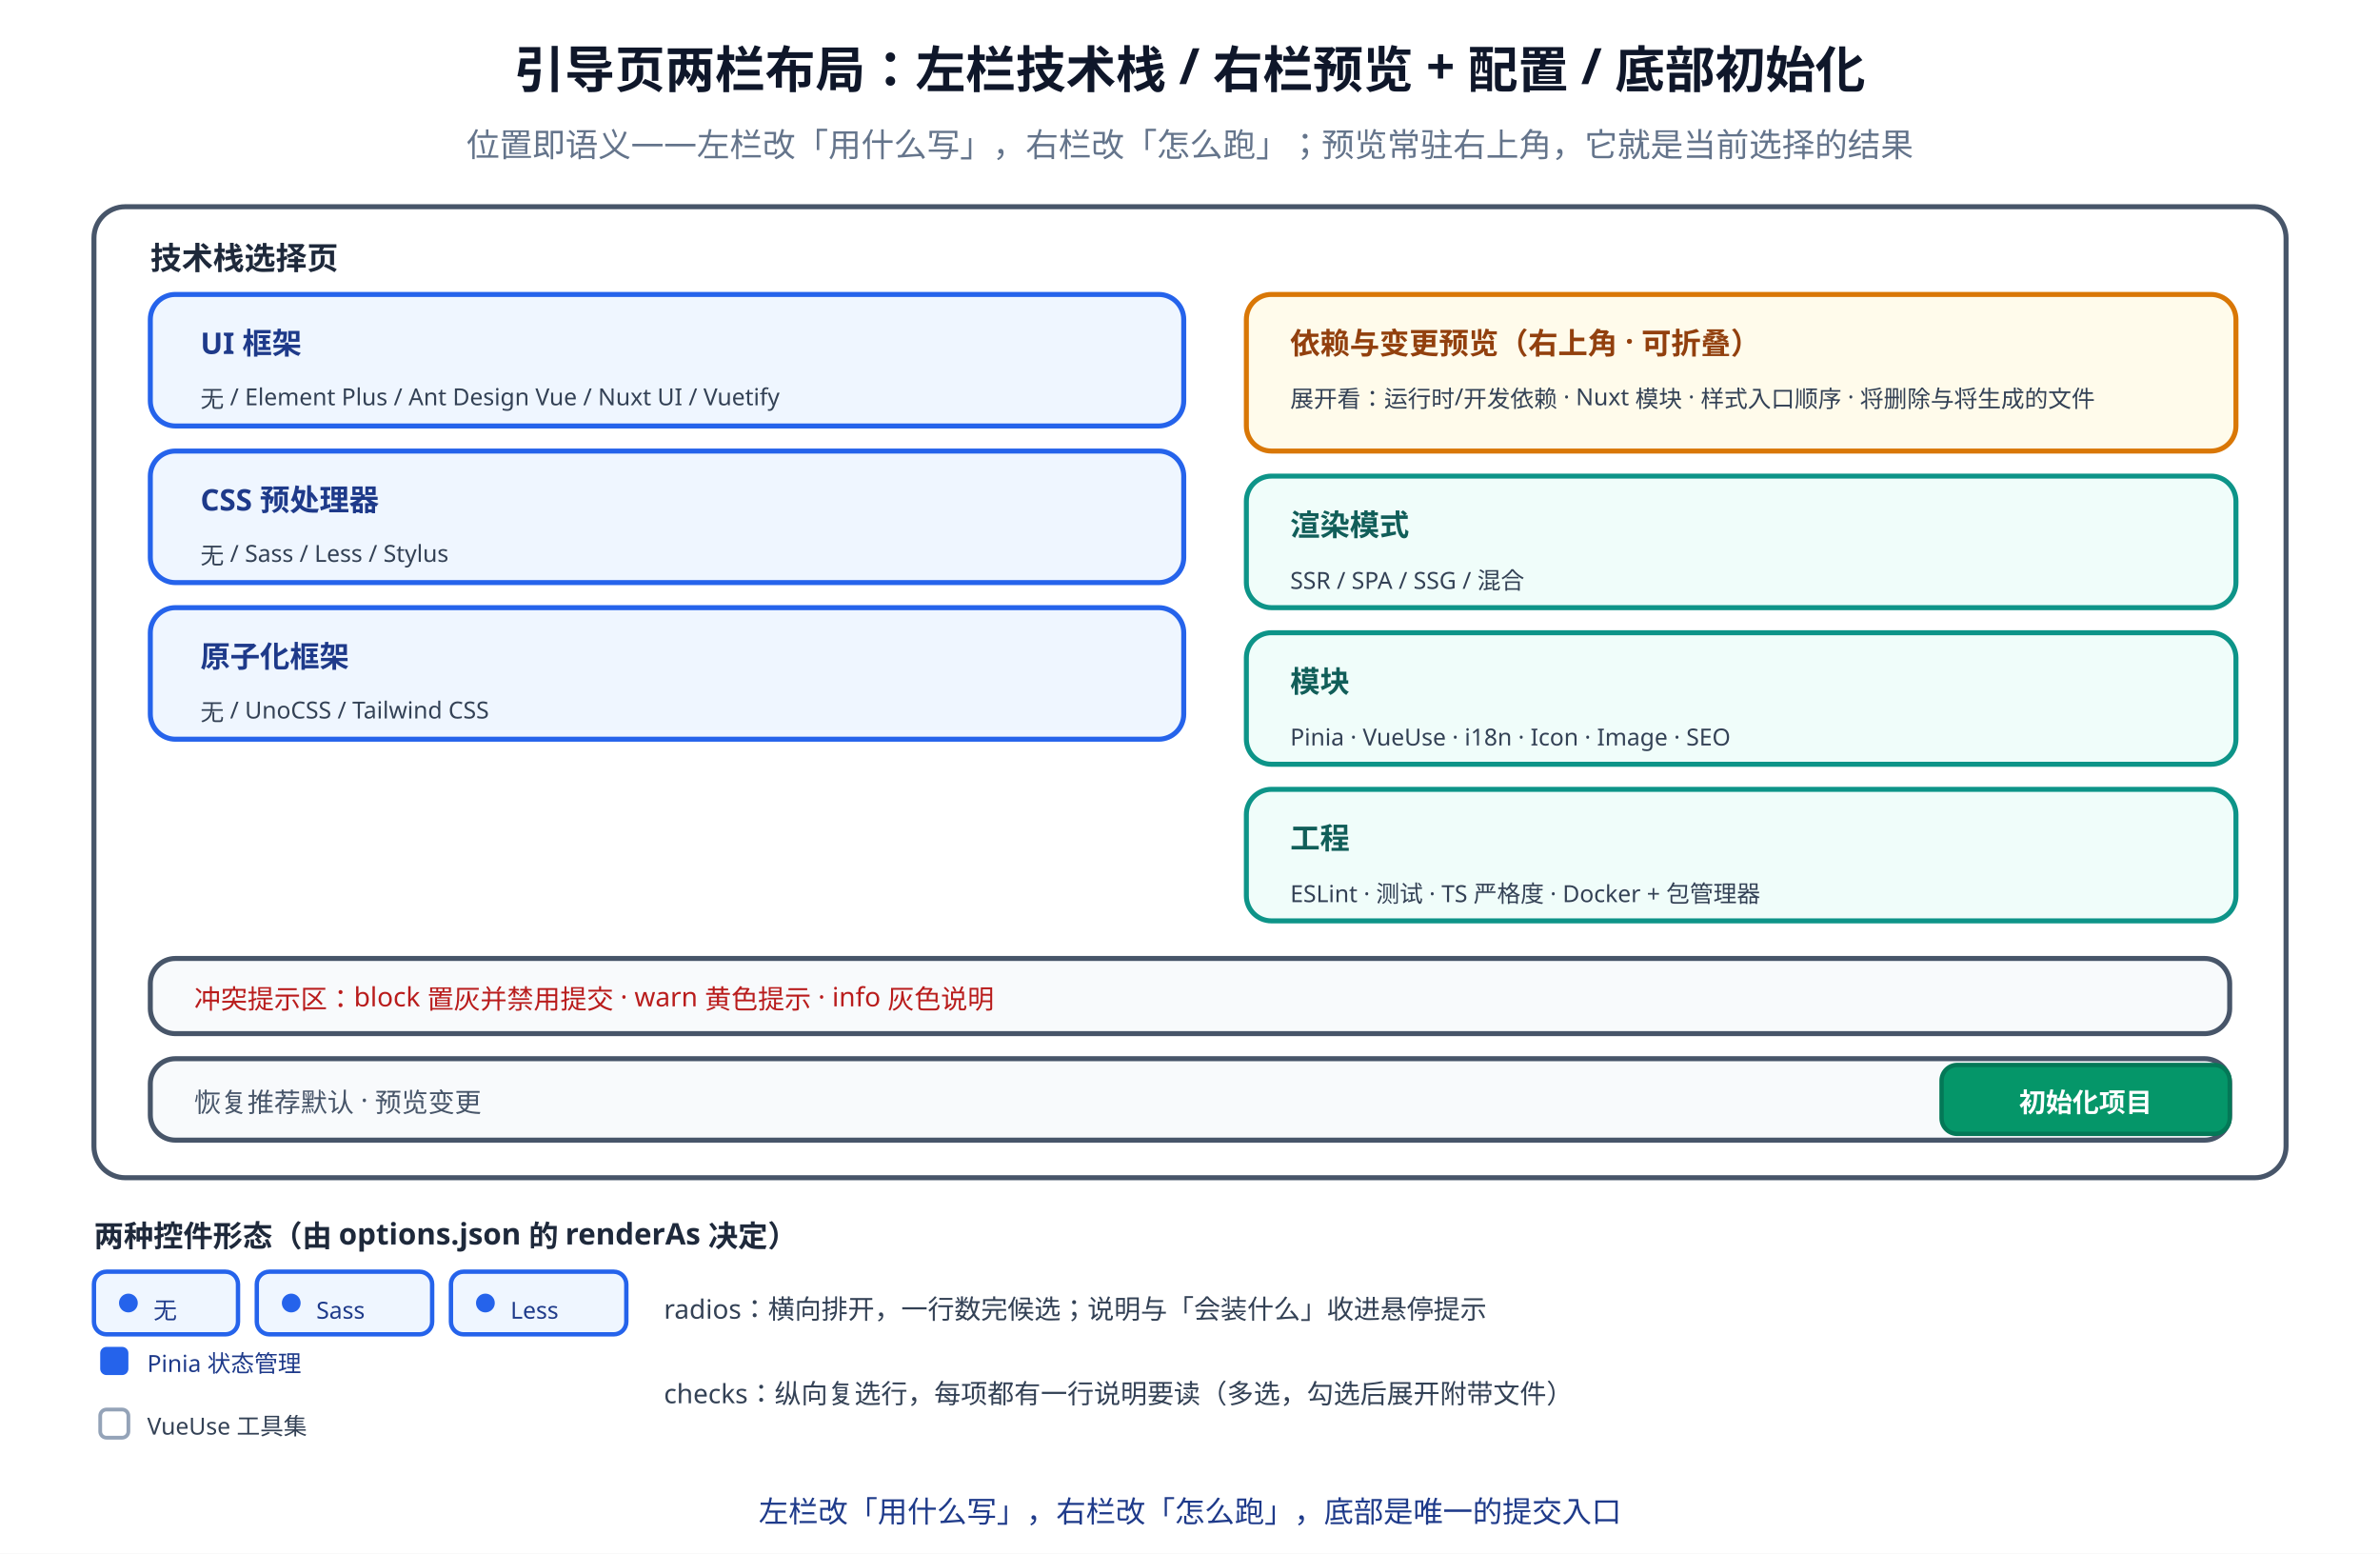
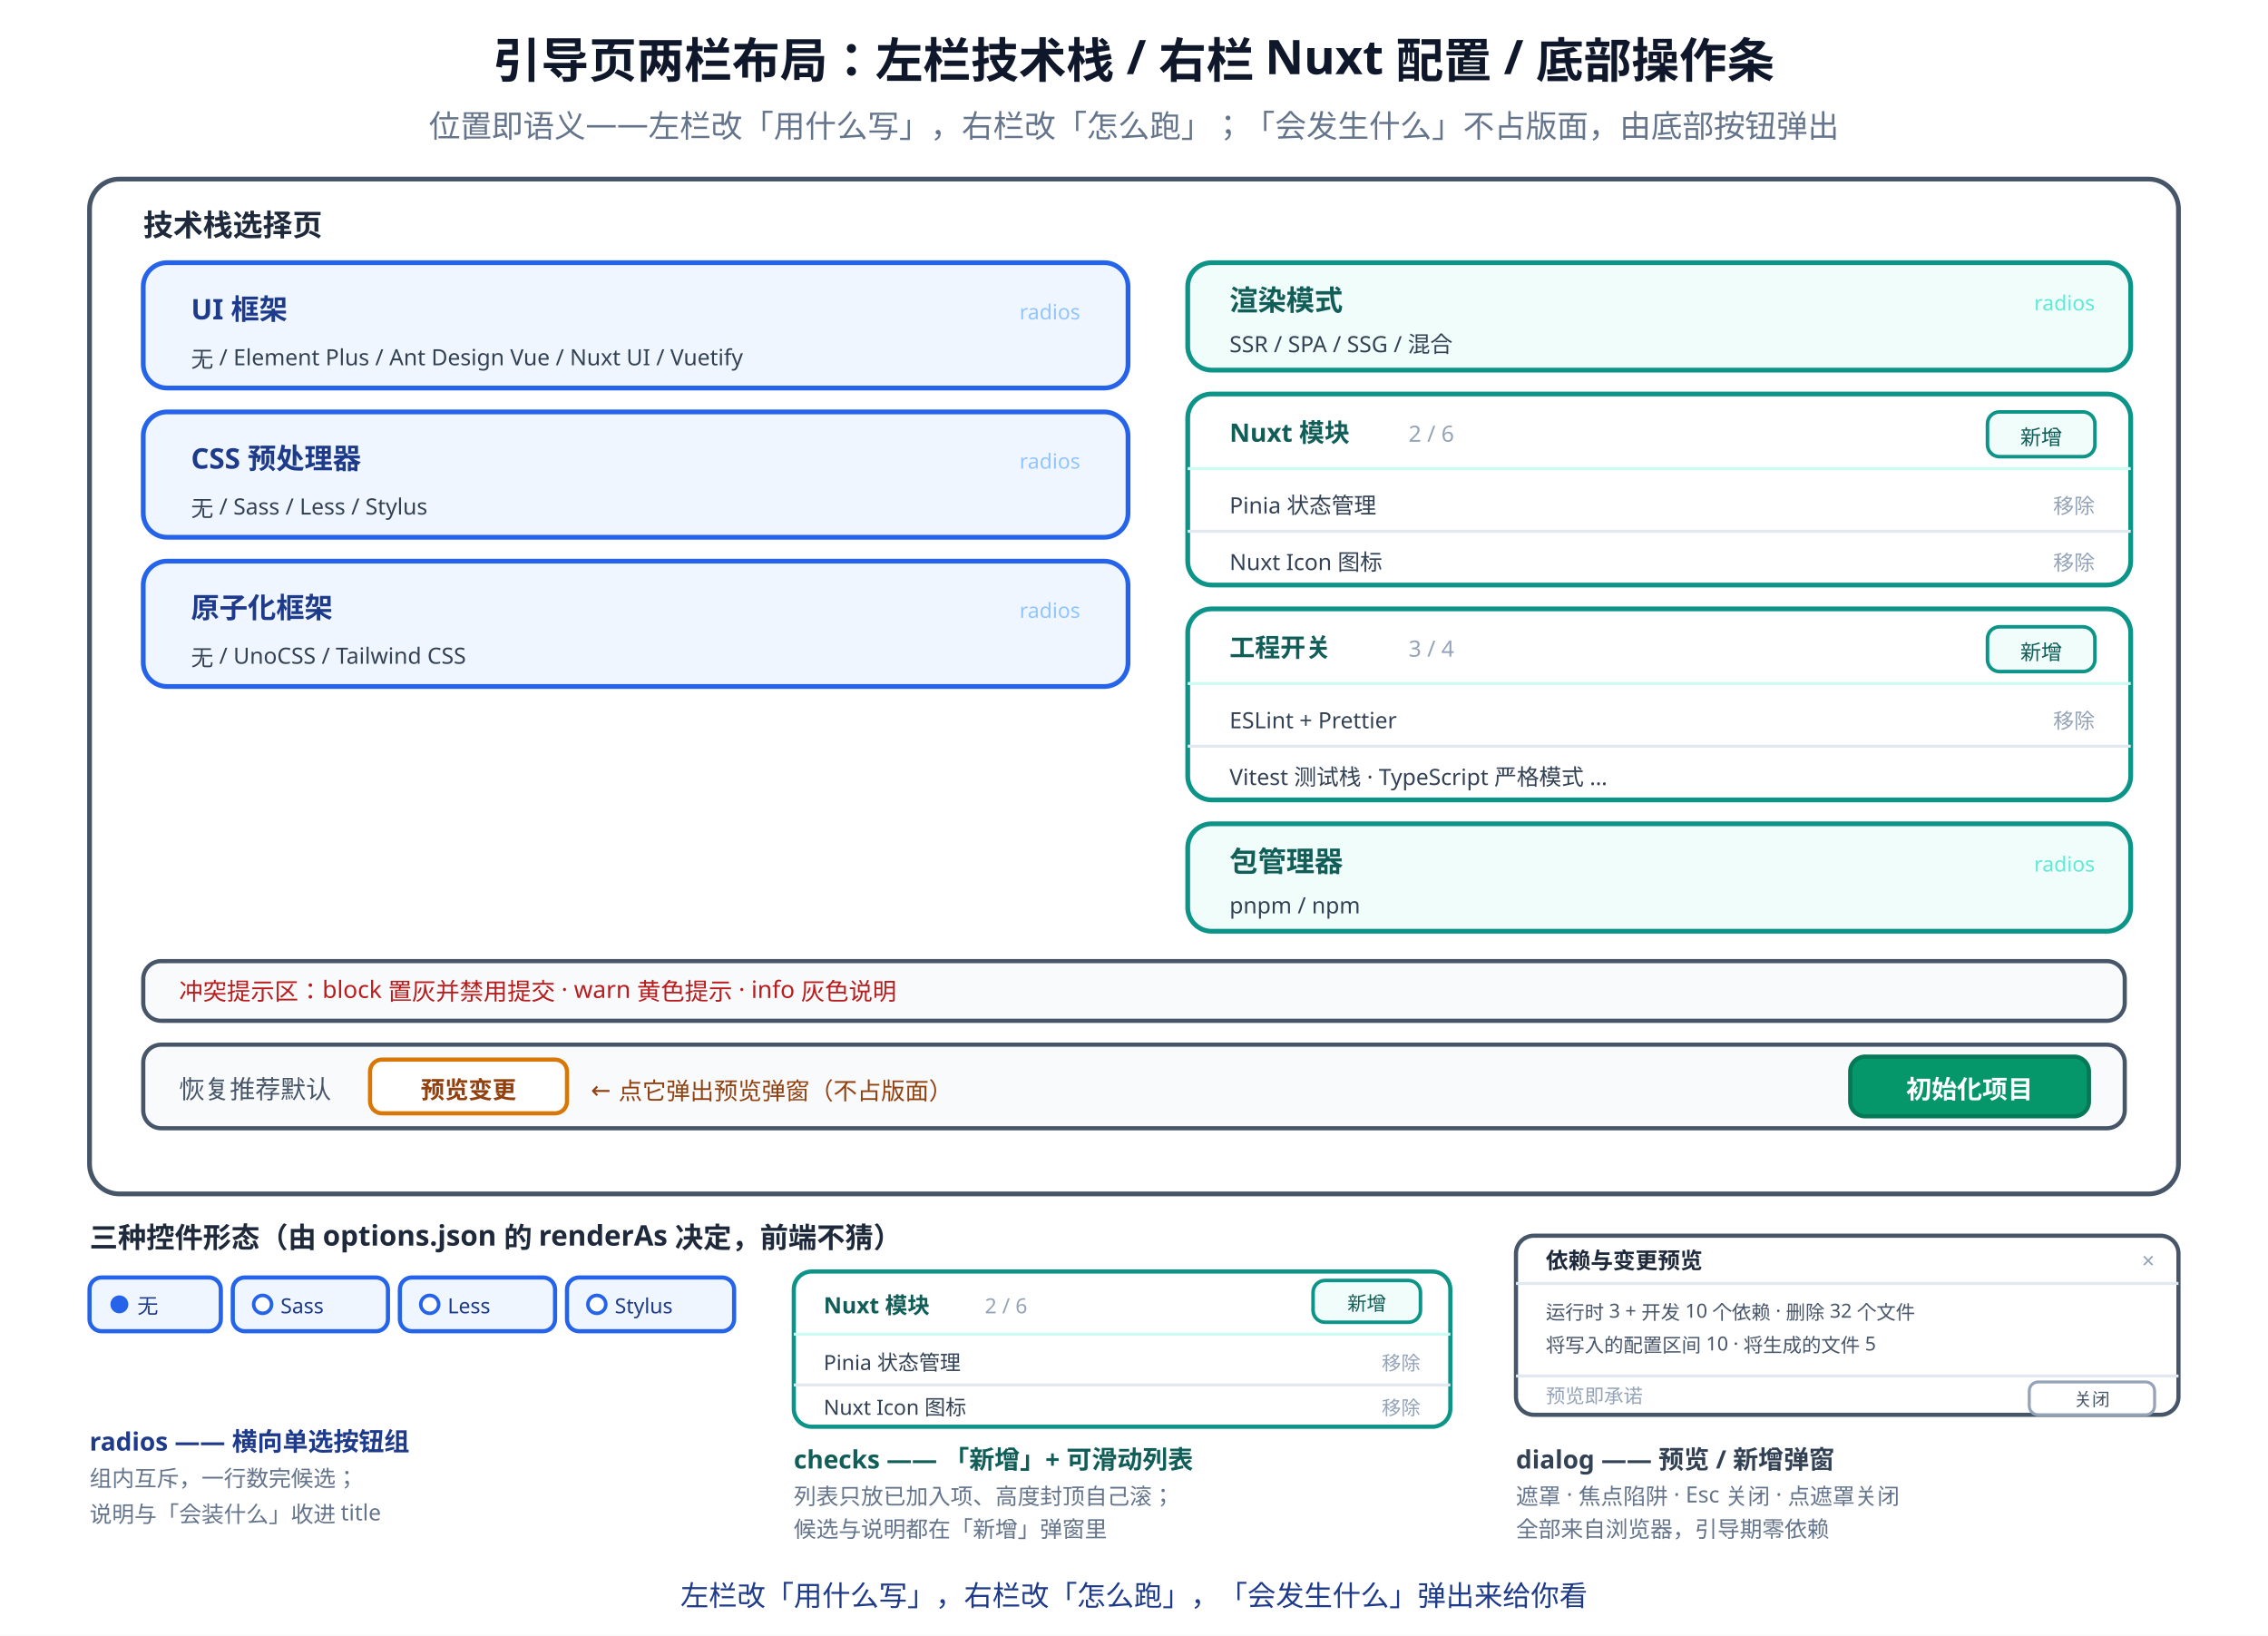
- <svg xmlns="http://www.w3.org/2000/svg" viewBox="0 0 760 496" width="760" height="496" font-family="Microsoft YaHei, PingFang SC, sans-serif">
-   <rect width="760" height="496" fill="#FFFFFF" />
-   <text x="380" y="28" text-anchor="middle" font-size="16" fill="#0F172A" font-weight="bold">引导页两栏布局：左栏技术栈 / 右栏预览 + 配置 / 底部初始化</text>
-   <text x="380" y="50" text-anchor="middle" font-size="10.5" fill="#64748B">位置即语义——左栏改「用什么写」，右栏改「怎么跑」；预览常驻右上角，它就是当前选择的结果</text>
-   <rect x="30" y="66" width="700" height="310" rx="10" fill="#FFFFFF" stroke="#475569" stroke-width="1.6" />
-   <text x="48" y="86" text-anchor="start" font-size="10" fill="#1E293B" font-weight="bold">技术栈选择页</text>
-   <rect x="398" y="94" width="316" height="50" rx="8" fill="#FFFBEB" stroke="#D97706" stroke-width="1.6" />
-   <text x="412" y="113" text-anchor="start" font-size="9.5" fill="#92400E" font-weight="bold">依赖与变更预览（右上角 · 可折叠）</text>
-   <text x="412" y="130" text-anchor="start" font-size="7.5" fill="#334155">展开看：运行时/开发依赖 · Nuxt 模块 · 样式入口顺序 · 将删除与将生成的文件</text>
-   <rect x="48" y="94" width="330" height="42" rx="8" fill="#EFF6FF" stroke="#2563EB" stroke-width="1.6" />
-   <text x="64" y="113" text-anchor="start" font-size="9.5" fill="#1E3A8A" font-weight="bold">UI 框架</text>
-   <text x="64" y="130" text-anchor="start" font-size="7.5" fill="#334155">无 / Element Plus / Ant Design Vue / Nuxt UI / Vuetify</text>
-   <rect x="48" y="144" width="330" height="42" rx="8" fill="#EFF6FF" stroke="#2563EB" stroke-width="1.6" />
-   <text x="64" y="163" text-anchor="start" font-size="9.5" fill="#1E3A8A" font-weight="bold">CSS 预处理器</text>
-   <text x="64" y="180" text-anchor="start" font-size="7.5" fill="#334155">无 / Sass / Less / Stylus</text>
-   <rect x="48" y="194" width="330" height="42" rx="8" fill="#EFF6FF" stroke="#2563EB" stroke-width="1.6" />
-   <text x="64" y="213" text-anchor="start" font-size="9.5" fill="#1E3A8A" font-weight="bold">原子化框架</text>
-   <text x="64" y="230" text-anchor="start" font-size="7.5" fill="#334155">无 / UnoCSS / Tailwind CSS</text>
-   <rect x="398" y="152" width="316" height="42" rx="8" fill="#F0FDFA" stroke="#0D9488" stroke-width="1.6" />
-   <text x="412" y="171" text-anchor="start" font-size="9.5" fill="#115E59" font-weight="bold">渲染模式</text>
-   <text x="412" y="188" text-anchor="start" font-size="7.5" fill="#334155">SSR / SPA / SSG / 混合</text>
-   <rect x="398" y="202" width="316" height="42" rx="8" fill="#F0FDFA" stroke="#0D9488" stroke-width="1.6" />
-   <text x="412" y="221" text-anchor="start" font-size="9.5" fill="#115E59" font-weight="bold">模块</text>
-   <text x="412" y="238" text-anchor="start" font-size="7.5" fill="#334155">Pinia · VueUse · i18n · Icon · Image · SEO</text>
-   <rect x="398" y="252" width="316" height="42" rx="8" fill="#F0FDFA" stroke="#0D9488" stroke-width="1.6" />
-   <text x="412" y="271" text-anchor="start" font-size="9.5" fill="#115E59" font-weight="bold">工程</text>
-   <text x="412" y="288" text-anchor="start" font-size="7.5" fill="#334155">ESLint · 测试 · TS 严格度 · Docker + 包管理器</text>
-   <rect x="48" y="306" width="664" height="24" rx="8" fill="#F8FAFC" stroke="#475569" stroke-width="1.6" />
-   <text x="62" y="322" text-anchor="start" font-size="8.5" fill="#B91C1C">冲突提示区：block 置灰并禁用提交 · warn 黄色提示 · info 灰色说明</text>
-   <rect x="48" y="338" width="664" height="26" rx="8" fill="#F8FAFC" stroke="#475569" stroke-width="1.6" />
-   <text x="62" y="355" text-anchor="start" font-size="8.5" fill="#475569">恢复推荐默认 · 预览变更</text>
-   <rect x="620" y="340" width="92" height="22" rx="5" fill="#059669" stroke="#047857" stroke-width="1.4" />
-   <text x="666" y="355" text-anchor="middle" font-size="8.5" fill="#FFFFFF" font-weight="bold">初始化项目</text>
-   <text x="30" y="398" text-anchor="start" font-size="9.5" fill="#1E293B" font-weight="bold">两种控件形态（由 options.json 的 renderAs 决定）</text>
-   <rect x="30" y="406" width="46" height="20" rx="4" fill="#EFF6FF" stroke="#2563EB" stroke-width="1.4" />
-   <circle cx="41" cy="416" r="3" fill="#2563EB" />
-   <text x="49" y="421" text-anchor="start" font-size="7.5" fill="#1E3A8A">无</text>
-   <rect x="82" y="406" width="56" height="20" rx="4" fill="#EFF6FF" stroke="#2563EB" stroke-width="1.4" />
-   <circle cx="93" cy="416" r="3" fill="#2563EB" />
-   <text x="101" y="421" text-anchor="start" font-size="7.5" fill="#1E3A8A">Sass</text>
-   <rect x="144" y="406" width="56" height="20" rx="4" fill="#EFF6FF" stroke="#2563EB" stroke-width="1.4" />
-   <circle cx="155" cy="416" r="3" fill="#2563EB" />
-   <text x="163" y="421" text-anchor="start" font-size="7.5" fill="#1E3A8A">Less</text>
-   <text x="212" y="421" text-anchor="start" font-size="8.5" fill="#334155">radios：横向排开，一行数完候选；说明与「会装什么」收进悬停提示</text>
-   <rect x="32" y="430" width="9" height="9" rx="2" fill="#2563EB" />
-   <text x="47" y="438" text-anchor="start" font-size="7.5" fill="#1E3A8A">Pinia 状态管理</text>
-   <rect x="32" y="450" width="9" height="9" rx="2" fill="#FFFFFF" stroke="#94A3B8" stroke-width="1.2" />
-   <text x="47" y="458" text-anchor="start" font-size="7.5" fill="#334155">VueUse 工具集</text>
-   <text x="212" y="448" text-anchor="start" font-size="8.5" fill="#334155">checks：纵向复选行，每项都有一行说明要读（多选，勾选后展开附带文件）</text>
-   <text x="380" y="486" text-anchor="middle" font-size="9.5" fill="#1E3A8A">左栏改「用什么写」，右栏改「怎么跑」，底部是唯一的提交入口</text>
+ <svg xmlns="http://www.w3.org/2000/svg" viewBox="0 0 760 548" width="760" height="548" font-family="Microsoft YaHei, PingFang SC, sans-serif">
+   <rect width="760" height="548" fill="#FFFFFF" />
+   <text x="380" y="26" text-anchor="middle" font-size="16" fill="#0F172A" font-weight="bold">引导页两栏布局：左栏技术栈 / 右栏 Nuxt 配置 / 底部操作条</text>
+   <text x="380" y="46" text-anchor="middle" font-size="10.5" fill="#64748B">位置即语义——左栏改「用什么写」，右栏改「怎么跑」；「会发生什么」不占版面，由底部按钮弹出</text>
+   <rect x="30" y="60" width="700" height="340" rx="10" fill="#FFFFFF" stroke="#475569" stroke-width="1.6" />
+   <text x="48" y="79" text-anchor="start" font-size="10" fill="#1E293B" font-weight="bold">技术栈选择页</text>
+   <rect x="48" y="88" width="330" height="42" rx="8" fill="#EFF6FF" stroke="#2563EB" stroke-width="1.6" />
+   <text x="64" y="107" text-anchor="start" font-size="9.5" fill="#1E3A8A" font-weight="bold">UI 框架</text>
+   <text x="362" y="107" text-anchor="end" font-size="7" fill="#93C5FD">radios</text>
+   <text x="64" y="123" text-anchor="start" font-size="7.5" fill="#334155">无 / Element Plus / Ant Design Vue / Nuxt UI / Vuetify</text>
+   <rect x="48" y="138" width="330" height="42" rx="8" fill="#EFF6FF" stroke="#2563EB" stroke-width="1.6" />
+   <text x="64" y="157" text-anchor="start" font-size="9.5" fill="#1E3A8A" font-weight="bold">CSS 预处理器</text>
+   <text x="362" y="157" text-anchor="end" font-size="7" fill="#93C5FD">radios</text>
+   <text x="64" y="173" text-anchor="start" font-size="7.5" fill="#334155">无 / Sass / Less / Stylus</text>
+   <rect x="48" y="188" width="330" height="42" rx="8" fill="#EFF6FF" stroke="#2563EB" stroke-width="1.6" />
+   <text x="64" y="207" text-anchor="start" font-size="9.5" fill="#1E3A8A" font-weight="bold">原子化框架</text>
+   <text x="362" y="207" text-anchor="end" font-size="7" fill="#93C5FD">radios</text>
+   <text x="64" y="223" text-anchor="start" font-size="7.5" fill="#334155">无 / UnoCSS / Tailwind CSS</text>
+   <rect x="398" y="88" width="316" height="36" rx="8" fill="#F0FDFA" stroke="#0D9488" stroke-width="1.6" />
+   <text x="412" y="104" text-anchor="start" font-size="9.5" fill="#115E59" font-weight="bold">渲染模式</text>
+   <text x="702" y="104" text-anchor="end" font-size="7" fill="#5EEAD4">radios</text>
+   <text x="412" y="118" text-anchor="start" font-size="7.5" fill="#334155">SSR / SPA / SSG / 混合</text>
+   <rect x="398" y="132" width="316" height="64" rx="8" fill="#FFFFFF" stroke="#0D9488" stroke-width="1.6" />
+   <text x="412" y="148" text-anchor="start" font-size="8.5" fill="#115E59" font-weight="bold">Nuxt 模块</text>
+   <text x="472" y="148" text-anchor="start" font-size="7.5" fill="#94A3B8">2 / 6</text>
+   <rect x="666" y="138" width="36" height="15" rx="4" fill="#F0FDFA" stroke="#0D9488" stroke-width="1.2" />
+   <text x="684" y="149" text-anchor="middle" font-size="7" fill="#115E59">新增</text>
+   <line x1="398" y1="157" x2="714" y2="157" stroke="#CCFBF1" stroke-width="1" />
+   <text x="412" y="172" text-anchor="start" font-size="7.5" fill="#334155">Pinia 状态管理</text>
+   <text x="702" y="172" text-anchor="end" font-size="7" fill="#94A3B8">移除</text>
+   <line x1="398" y1="178" x2="714" y2="178" stroke="#E2E8F0" stroke-width="1" />
+   <text x="412" y="191" text-anchor="start" font-size="7.5" fill="#334155">Nuxt Icon 图标</text>
+   <text x="702" y="191" text-anchor="end" font-size="7" fill="#94A3B8">移除</text>
+   <rect x="398" y="204" width="316" height="64" rx="8" fill="#FFFFFF" stroke="#0D9488" stroke-width="1.6" />
+   <text x="412" y="220" text-anchor="start" font-size="8.5" fill="#115E59" font-weight="bold">工程开关</text>
+   <text x="472" y="220" text-anchor="start" font-size="7.5" fill="#94A3B8">3 / 4</text>
+   <text x="702" y="220" text-anchor="end" font-size="7" fill="#5EEAD4">checks</text>
+   <rect x="666" y="210" width="36" height="15" rx="4" fill="#F0FDFA" stroke="#0D9488" stroke-width="1.2" />
+   <text x="684" y="221" text-anchor="middle" font-size="7" fill="#115E59">新增</text>
+   <line x1="398" y1="229" x2="714" y2="229" stroke="#CCFBF1" stroke-width="1" />
+   <text x="412" y="244" text-anchor="start" font-size="7.5" fill="#334155">ESLint + Prettier</text>
+   <text x="702" y="244" text-anchor="end" font-size="7" fill="#94A3B8">移除</text>
+   <line x1="398" y1="250" x2="714" y2="250" stroke="#E2E8F0" stroke-width="1" />
+   <text x="412" y="263" text-anchor="start" font-size="7.5" fill="#334155">Vitest 测试栈 · TypeScript 严格模式 …</text>
+   <rect x="398" y="276" width="316" height="36" rx="8" fill="#F0FDFA" stroke="#0D9488" stroke-width="1.6" />
+   <text x="412" y="292" text-anchor="start" font-size="9.5" fill="#115E59" font-weight="bold">包管理器</text>
+   <text x="702" y="292" text-anchor="end" font-size="7" fill="#5EEAD4">radios</text>
+   <text x="412" y="306" text-anchor="start" font-size="7.5" fill="#334155">pnpm / npm</text>
+   <rect x="48" y="322" width="664" height="20" rx="6" fill="#F8FAFC" stroke="#475569" stroke-width="1.4" />
+   <text x="60" y="335" text-anchor="start" font-size="8" fill="#B91C1C">冲突提示区：block 置灰并禁用提交 · warn 黄色提示 · info 灰色说明</text>
+   <rect x="48" y="350" width="664" height="28" rx="6" fill="#F8FAFC" stroke="#475569" stroke-width="1.4" />
+   <text x="60" y="368" text-anchor="start" font-size="8.5" fill="#475569">恢复推荐默认</text>
+   <rect x="124" y="355" width="66" height="18" rx="4" fill="#FFFFFF" stroke="#D97706" stroke-width="1.4" />
+   <text x="157" y="368" text-anchor="middle" font-size="8" fill="#92400E" font-weight="bold">预览变更</text>
+   <text x="198" y="368" text-anchor="start" font-size="8" fill="#92400E">← 点它弹出预览弹窗（不占版面）</text>
+   <rect x="620" y="354" width="80" height="20" rx="5" fill="#059669" stroke="#047857" stroke-width="1.4" />
+   <text x="660" y="368" text-anchor="middle" font-size="8.5" fill="#FFFFFF" font-weight="bold">初始化项目</text>
+   <text x="30" y="418" text-anchor="start" font-size="9.5" fill="#1E293B" font-weight="bold">三种控件形态（由 options.json 的 renderAs 决定，前端不猜）</text>
+   <rect x="30" y="428" width="44" height="18" rx="4" fill="#EFF6FF" stroke="#2563EB" stroke-width="1.4" />
+   <circle cx="40" cy="437" r="3" fill="#2563EB" />
+   <text x="46" y="440" text-anchor="start" font-size="7" fill="#1E3A8A">无</text>
+   <rect x="78" y="428" width="52" height="18" rx="4" fill="#EFF6FF" stroke="#2563EB" stroke-width="1.4" />
+   <circle cx="88" cy="437" r="3" fill="#FFFFFF" stroke="#2563EB" stroke-width="1.2" />
+   <text x="94" y="440" text-anchor="start" font-size="7" fill="#1E3A8A">Sass</text>
+   <rect x="134" y="428" width="52" height="18" rx="4" fill="#EFF6FF" stroke="#2563EB" stroke-width="1.4" />
+   <circle cx="144" cy="437" r="3" fill="#FFFFFF" stroke="#2563EB" stroke-width="1.2" />
+   <text x="150" y="440" text-anchor="start" font-size="7" fill="#1E3A8A">Less</text>
+   <rect x="190" y="428" width="56" height="18" rx="4" fill="#EFF6FF" stroke="#2563EB" stroke-width="1.4" />
+   <circle cx="200" cy="437" r="3" fill="#FFFFFF" stroke="#2563EB" stroke-width="1.2" />
+   <text x="206" y="440" text-anchor="start" font-size="7" fill="#1E3A8A">Stylus</text>
+   <text x="30" y="486" text-anchor="start" font-size="8.5" fill="#1E3A8A" font-weight="bold">radios —— 横向单选按钮组</text>
+   <text x="30" y="498" text-anchor="start" font-size="7.5" fill="#64748B">组内互斥，一行数完候选；</text>
+   <text x="30" y="510" text-anchor="start" font-size="7.5" fill="#64748B">说明与「会装什么」收进 title</text>
+   <rect x="266" y="426" width="220" height="52" rx="6" fill="#FFFFFF" stroke="#0D9488" stroke-width="1.4" />
+   <text x="276" y="440" text-anchor="start" font-size="7.5" fill="#115E59" font-weight="bold">Nuxt 模块</text>
+   <text x="330" y="440" text-anchor="start" font-size="7" fill="#94A3B8">2 / 6</text>
+   <rect x="440" y="429" width="36" height="14" rx="4" fill="#F0FDFA" stroke="#0D9488" stroke-width="1.2" />
+   <text x="458" y="439" text-anchor="middle" font-size="6.5" fill="#115E59">新增</text>
+   <line x1="266" y1="447" x2="486" y2="447" stroke="#CCFBF1" stroke-width="1" />
+   <text x="276" y="459" text-anchor="start" font-size="7" fill="#334155">Pinia 状态管理</text>
+   <text x="476" y="459" text-anchor="end" font-size="6.5" fill="#94A3B8">移除</text>
+   <line x1="266" y1="464" x2="486" y2="464" stroke="#E2E8F0" stroke-width="1" />
+   <text x="276" y="474" text-anchor="start" font-size="7" fill="#334155">Nuxt Icon 图标</text>
+   <text x="476" y="474" text-anchor="end" font-size="6.5" fill="#94A3B8">移除</text>
+   <text x="266" y="492" text-anchor="start" font-size="8.5" fill="#115E59" font-weight="bold">checks —— 「新增」+ 可滑动列表</text>
+   <text x="266" y="504" text-anchor="start" font-size="7.5" fill="#64748B">列表只放已加入项、高度封顶自己滚；</text>
+   <text x="266" y="515" text-anchor="start" font-size="7.5" fill="#64748B">候选与说明都在「新增」弹窗里</text>
+   <rect x="508" y="414" width="222" height="60" rx="6" fill="#FFFFFF" stroke="#475569" stroke-width="1.4" />
+   <line x1="508" y1="430" x2="730" y2="430" stroke="#E2E8F0" stroke-width="1" />
+   <text x="518" y="425" text-anchor="start" font-size="7.5" fill="#1E293B" font-weight="bold">依赖与变更预览</text>
+   <text x="722" y="425" text-anchor="end" font-size="7.5" fill="#94A3B8">×</text>
+   <text x="518" y="442" text-anchor="start" font-size="6.5" fill="#475569">运行时 3 + 开发 10 个依赖 · 删除 32 个文件</text>
+   <text x="518" y="453" text-anchor="start" font-size="6.5" fill="#475569">将写入的配置区间 10 · 将生成的文件 5</text>
+   <line x1="508" y1="461" x2="730" y2="461" stroke="#E2E8F0" stroke-width="1" />
+   <text x="518" y="470" text-anchor="start" font-size="6.5" fill="#94A3B8">预览即承诺</text>
+   <rect x="680" y="463" width="42" height="11" rx="3" fill="#FFFFFF" stroke="#94A3B8" stroke-width="1" />
+   <text x="701" y="471" text-anchor="middle" font-size="6" fill="#475569">关闭</text>
+   <text x="508" y="492" text-anchor="start" font-size="8.5" fill="#334155" font-weight="bold">dialog —— 预览 / 新增弹窗</text>
+   <text x="508" y="504" text-anchor="start" font-size="7.5" fill="#64748B">遮罩 · 焦点陷阱 · Esc 关闭 · 点遮罩关闭</text>
+   <text x="508" y="515" text-anchor="start" font-size="7.5" fill="#64748B">全部来自浏览器，引导期零依赖</text>
+   <text x="380" y="538" text-anchor="middle" font-size="9.5" fill="#1E3A8A">左栏改「用什么写」，右栏改「怎么跑」，「会发生什么」弹出来给你看</text>
</svg>
